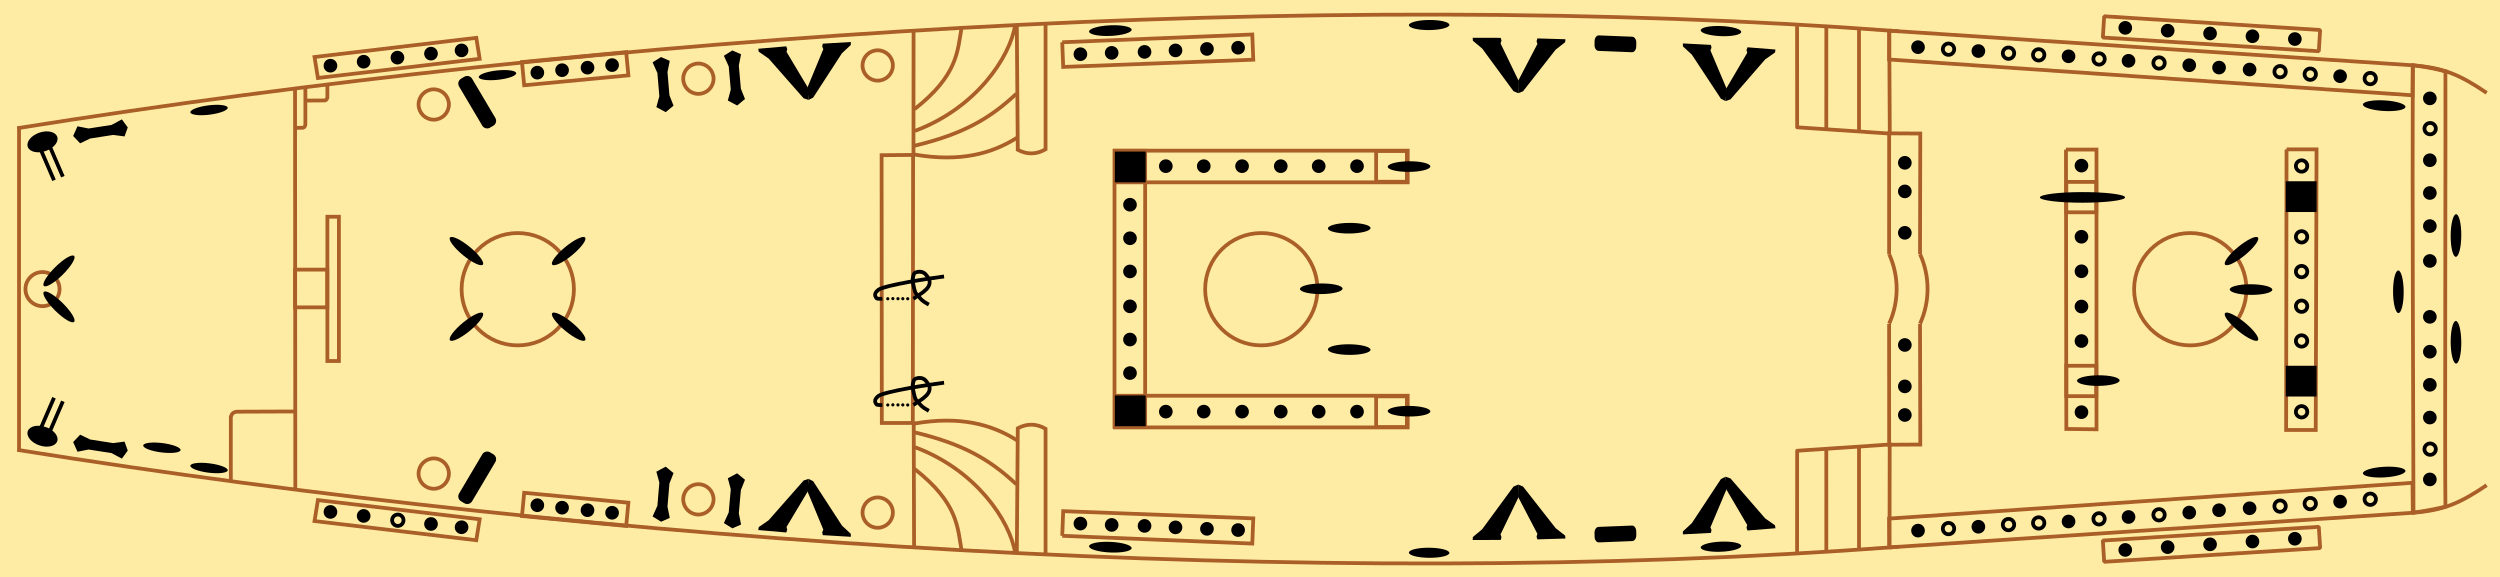
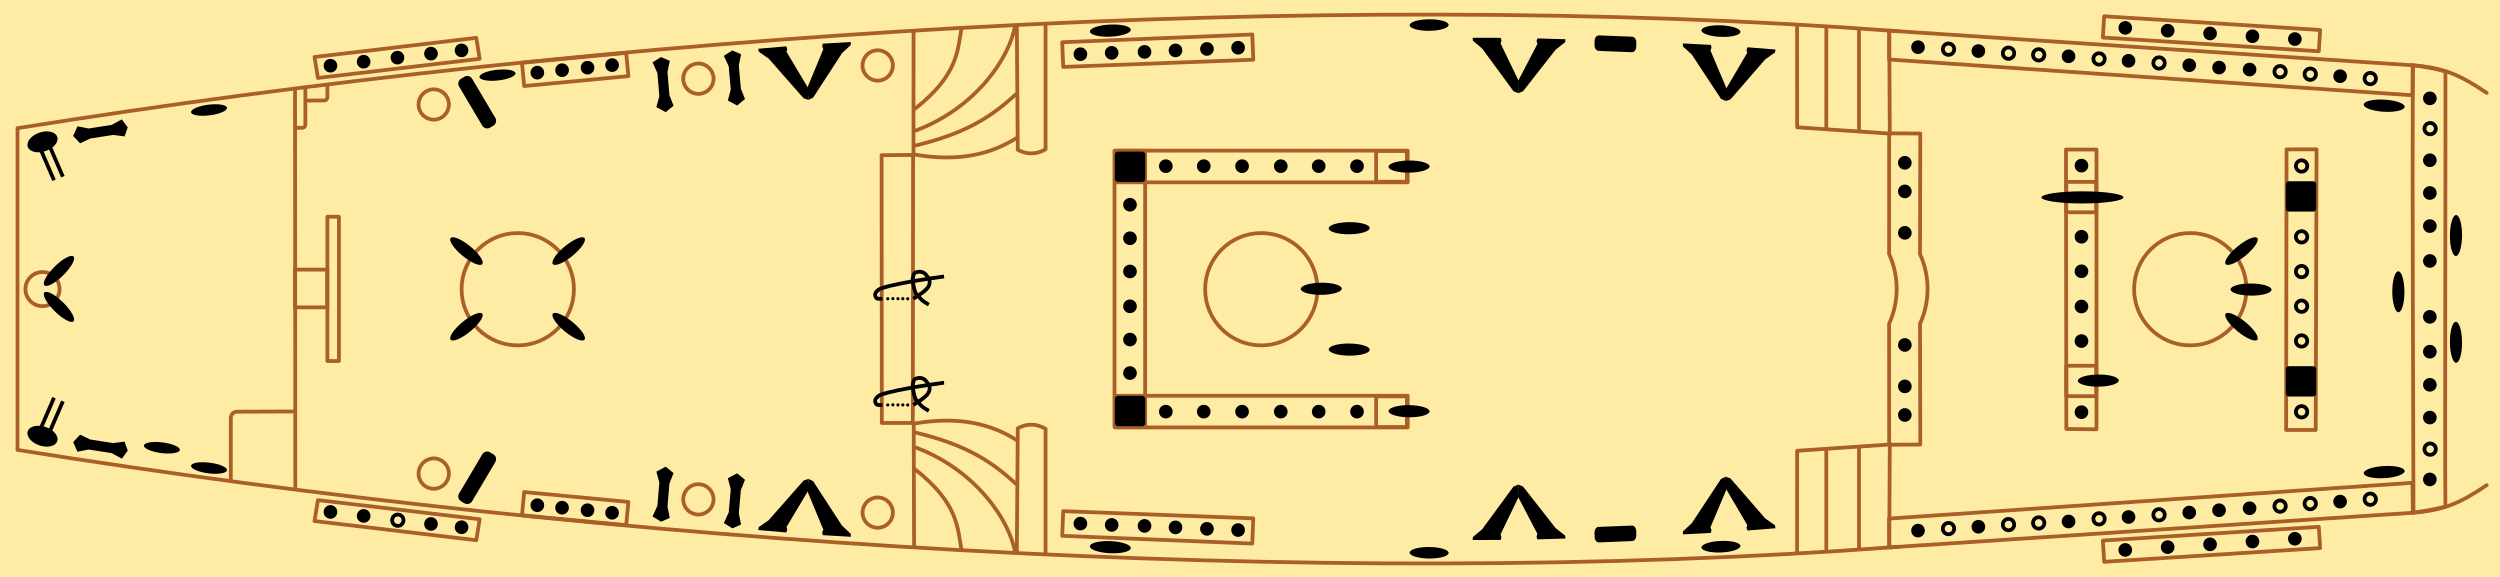
<svg xmlns="http://www.w3.org/2000/svg" xmlns:ns2="https://github.com/jolaf/rigging" xmlns:xlink="http://www.w3.org/1999/xlink" viewBox="1 -24 659 152" version="1.1" id="svg1" height="100%" width="100%">
  <style id="style1">
    /*  */
    #background {
      fill: #ffeca4;
    }
    #drawing {
      color: #aa5f28;
    }
    /*  */
  </style>
  <defs id="defs1">
    <rect y="-0.809" x="277.269" height="146.642" width="220.711" id="deckMask" style="fill:currentColor" />
    <g id="mastMask" style="stroke:currentColor">
      <path id="path89" d="m 425.113,59.525 c 26.5,26.5 26.5,26.5 26.5,26.5 z" />
      <path id="path91" d="m 451.613,59.525 c -26.5,26.5 -26.5,26.5 -26.5,26.5 z" />
    </g>
    <circle r="4" cy="398.091" cx="160.871" id="pipe" style="stroke:currentColor" />
    <circle id="pin" r="1.8" cy="28.152" cx="567.539" style="fill:currentColor" transform="rotate(-8.297298)" class="aura" />
    <circle style="fill:none;stroke:currentColor" transform="rotate(-8.297298)" id="pinhole" cx="607.213" cy="138.775" r="1.5" />
-     <ellipse transform="rotate(89.50973)" id="cleat" ry="5.615" rx="1.4" cy="-575.374" cx="3.721" style="fill:currentColor" class="aura" />
+     <ellipse transform="rotate(89.50973)" id="cleat" ry="5.4" rx="1.6" cy="-575.374" cx="3.721" style="fill:currentColor" class="aura" />
    <rect ry="1.5" y="72.319" x="396.501" height="15" width="4" id="lcleat" style="fill:currentColor" class="aura" />
    <path d="m 37.388,14.516 c 0,0 -0.847,-2.811 -0.847,-2.811 0,0 0,-6.13 0,-6.13 0,0 0.847,-2.906 0.847,-2.906 0,0 -2.205,-1.202 -2.205,-1.202 0,0 -2.34,1.202 -2.34,1.202 0,0 1.025,2.906 1.025,2.906 0,0 0,6.13 0,6.13 0,0 -1.025,2.811 -1.025,2.811 0,0 2.34,1.521 2.34,1.521 0,0 2.205,-1.521 2.205,-1.521" id="xcleat" style="fill:currentColor" class="aura" />
    <g id="halfKevel">
      <path style="fill-opacity:0" d="M 427.52,40.223 V 51.57 L 421.878,40.262 Z" id="path7268" />
      <path style="fill:currentColor" d="m 427.52,54.794 0.067,-3.253 -0.067,3.253 -1.261,-0.526 -8.424,-11.107 -2.479,-2.004 -0.067,-0.781 7.404,-0.102 0.204,0.747 -0.238,0.713 4.927,9.807" id="path7270" />
    </g>
    <g id="kevel" class="aura">
      <use id="use6821" xlink:href="#halfKevel" />
      <use id="use6823" transform="matrix(-1,0,0,1,855.0402,0)" xlink:href="#halfKevel" />
    </g>
-     <rect id="fist" width="8.109" height="8.109" x="287.157" y="40.706" style="fill:currentColor" class="aura" />
+     <rect id="fist" width="8" height="8" x="287.157" y="40.706" class="aura" style="fill:currentColor" rx="0.8" ry="0.8" />
    <g class="aura" id="tackle" transform="matrix(-1,0,0,1,657.0613,84.96837)" style="fill:currentColor">
      <path id="path10739" d="m 23.142,44.848 -0.918,0.396 3.977,9.219 0.918,-0.396 z" />
      <path id="path10496" d="m 25.478,43.901 -0.918,0.396 3.977,9.219 0.92,-0.396 z" />
      <ellipse transform="rotate(-18.74917,-1131.871,-71.94031)" ry="2.557" rx="4.104" cy="420.366" cx="-74.057" id="ellipse10498" />
    </g>
    <g class="aura" id="knot" transform="translate(380.0305,-105.3119)" style="fill:currentColor">
      <g style="fill-opacity:0" id="g48">
        <rect id="rect24283" width="11.369" height="3.748" x="282.176" y="457.797" />
        <rect id="rect24291" width="3.123" height="7.121" x="290.847" y="454.439" />
        <rect id="rect24295" width="1.811" height="6.996" x="293.158" y="455.189" />
      </g>
      <path id="path24033" d="m 298.66,454.676 c -2.013,0.246 -5.879,0.818 -9.482,1.479 -1.802,0.33 -3.537,0.682 -4.945,1.029 -1.408,0.347 -2.446,0.644 -3.053,1.043 l -0.018,0.012 -0.016,0.014 c -0.479,0.375 -0.88,0.793 -1.043,1.336 -0.163,0.543 0.01,1.177 0.482,1.674 l 0.031,0.033 0.035,0.025 c 0.22,0.163 0.398,0.178 0.588,0.205 0.19,0.027 0.386,0.035 0.57,0.037 0.368,0.005 0.691,-0.019 0.691,-0.019 l -0.076,-0.998 c 0,0 -0.288,0.022 -0.604,0.018 -0.158,-0.002 -0.32,-0.01 -0.441,-0.027 -0.081,-0.011 -0.077,-0.012 -0.09,-0.014 -0.241,-0.274 -0.291,-0.445 -0.23,-0.646 0.064,-0.214 0.307,-0.516 0.688,-0.818 0.306,-0.197 1.359,-0.564 2.725,-0.9 1.375,-0.339 3.095,-0.689 4.885,-1.018 3.58,-0.656 7.443,-1.228 9.424,-1.471 z" />
      <path id="path24035" d="m 292.389,453.41 c -0.465,-0.022 -0.923,0.066 -1.311,0.229 -0.408,0.171 -0.686,0.499 -0.809,0.811 -0.122,0.312 -0.151,0.585 -0.234,0.865 -0.144,0.483 -0.088,1.007 -0.01,1.543 0.078,0.536 0.2,1.065 0.285,1.428 0.17,0.724 0.285,1.148 0.66,1.758 0.024,0.038 0.07,0.067 0.096,0.105 -0.209,0.132 -0.688,0.469 -0.688,0.469 l 0.521,0.854 c 0,0 0.573,-0.406 0.85,-0.58 0.302,0.324 0.563,0.688 0.873,0.947 0.652,0.547 1.848,1.191 1.848,1.191 l 0.482,-0.877 c 0,0 -1.221,-0.689 -1.688,-1.08 -0.256,-0.214 -0.442,-0.485 -0.691,-0.746 0.434,-0.293 0.655,-0.394 0.979,-0.668 0.496,-0.421 1.126,-0.912 1.475,-1.568 0.289,-0.544 0.46,-1.089 0.369,-1.754 -0.061,-0.444 -0.291,-0.879 -0.586,-1.33 -0.295,-0.451 -0.648,-0.883 -1.068,-1.164 -0.415,-0.278 -0.888,-0.41 -1.354,-0.432 z m -0.924,1.15 c 0.448,-0.188 1.275,-0.186 1.721,0.111 0.218,0.146 0.544,0.506 0.789,0.881 0.245,0.374 0.415,0.798 0.432,0.918 0.063,0.463 -0.011,0.678 -0.262,1.15 -0.191,0.359 -0.738,0.847 -1.24,1.273 -0.288,0.245 -0.563,0.39 -1.016,0.693 -0.014,-0.022 -0.051,-0.047 -0.064,-0.068 -0.323,-0.525 -0.37,-0.744 -0.539,-1.463 -0.084,-0.359 -0.2,-0.864 -0.27,-1.344 -0.07,-0.48 -0.071,-0.953 -0.023,-1.113 0.108,-0.363 0.153,-0.643 0.209,-0.785 0.056,-0.142 0.06,-0.168 0.264,-0.254 z" />
      <g id="g765">
        <circle r="0.426" cy="461.044" cx="283.884" id="circle24037" />
        <circle id="circle24039" cx="285.226" cy="461.013" r="0.426" />
        <circle r="0.426" cy="461.028" cx="286.568" id="circle24041" />
        <circle id="circle24043" cx="287.846" cy="461.028" r="0.426" />
        <circle r="0.426" cy="461.044" cx="289.14" id="circle24045" />
      </g>
    </g>
  </defs>
  <g id="layer1">
    <g style="fill:#ffeca4" id="background">
      <rect id="rect6803" width="717.601" height="368.795" x="-20.988" y="-138.852" />
    </g>
  </g>
  <g id="layer2">
    <g id="drawing" style="color:#aa5f28;fill:none;stroke:currentColor">
      <g id="portDrawing">
-         <path d="m 5.599,9.788 c 154.591,-24.72 342.252,-37.19 495.89,-25.536 m 135.527,8.962 c 8.188,0.64 12.488,2.549 19.468,7.271" id="path4399" />
-         <path class="rail" id="rect4158" d="m 499.005,-15.916 c 0,0 138.012,9.13 138.012,9.13 0,0 -0.082,7.903 -0.082,7.903 0,0 -137.973,-9.434 -137.973,-9.434 0,0 0.044,-7.599 0.044,-7.599" />
-         <rect class="rail" style="fill-rule:evenodd;stroke-linecap:round;stroke-miterlimit:0" id="rect4272" width="57.042" height="5.615" x="614.658" y="330.176" transform="matrix(0.997985,0.063452,-0.063107,0.998007,-36.91926,-388.2302)" />
-         <rect class="solid" id="rect4212" width="7.895" height="8.012" x="545.681" y="23.952" />
-         <path class="rail" id="path4201" d="m 498.969,42.996 c 0,0 0.013,-31.846 0.013,-31.846 0,0 8.206,0.049 8.206,0.049 0,0 -0.072,31.797 -0.072,31.797" />
+         <path d="m 5.599,9.788 c 154.591,-24.72 342.252,-37.19 495.89,-25.536 m 135.527,8.962 c 8.188,0.64 12.488,2.549 19.468,7.271" id="path4399" style="stroke-linecap:round" />
+         <path class="rail" id="rect4158" d="m 499.005,-15.916 c 0,0 138.012,9.13 138.012,9.13 0,0 -0.082,7.903 -0.082,7.903 0,0 -137.973,-9.434 -137.973,-9.434 0,0 0.044,-7.599 0.044,-7.599" style="stroke-linejoin:round" />
+         <rect class="rail" style="fill-rule:evenodd;stroke-linecap:round;stroke-miterlimit:0;stroke-width:1.002;stroke-dasharray:none;stroke-linejoin:round" id="rect4272" width="57.042" height="5.615" x="614.658" y="330.176" transform="matrix(0.997985,0.063452,-0.063107,0.998007,-36.91926,-388.2302)" />
+         <rect class="solid" id="rect4212" width="7.895" height="8.012" x="545.681" y="23.952" style="stroke-linejoin:round" />
+         <path class="rail" id="path4201" d="m 498.969,42.996 c 0,0 0.013,-31.846 0.013,-31.846 0,0 8.206,0.049 8.206,0.049 0,0 -0.072,31.797 -0.072,31.797" style="stroke-linejoin:round" />
        <g class="solid" id="g4442">
-           <path style="fill-rule:evenodd;stroke-linejoin:round" d="m 474.71,-17.112 c 0,0 0.018,26.671 0.018,26.671 0,0 24.696,1.671 24.696,1.671" id="path4436" />
+           <path style="fill-rule:evenodd;stroke-linejoin:round;stroke-width:1.002;stroke-miterlimit:4;stroke-dasharray:none;stroke-linecap:round" d="m 474.71,-17.112 c 0,0 0.018,26.671 0.018,26.671 0,0 24.696,1.671 24.696,1.671" id="path4436" />
          <path d="m 491.034,11.003 c 0,0 0,-27.13 0,-27.13" id="path4438" />
          <path d="m 482.413,10.058 c 0,0 0.006,-26.716 0.006,-26.716" id="path4440" />
        </g>
-         <rect class="solid" y="15.795" x="363.751" height="8.109" width="8.109" id="rect4227" />
-         <rect class="rail" y="15.715" x="294.884" height="8.348" width="77.184" id="rect4231" />
-         <path class="rail" id="rect4238" d="m 281.003,-12.863 c 0,0 50.101,-2.045 50.101,-2.045 0,0 0.262,6.643 0.262,6.643 0,0 -50.107,1.907 -50.107,1.907 0,0 -0.256,-6.505 -0.256,-6.505" />
-         <g class="solid" id="g2411">
-           <path id="path4286" d="m 269.031,-17.595 c 0,0 0.253,33.082 0.253,33.082 2.441,1.306 4.882,1.261 7.324,-0.126 0,0 0,-33.335 0,-33.335" />
-           <path id="path4302" d="m 242.135,16.75 c 11.722,2.006 20.149,-0.133 26.895,-4.419" />
-           <path id="path4300" d="m 242.099,14.407 c 12.578,-3.001 19.725,-7.042 26.841,-13.718" />
-           <path id="path4298" d="m 242.135,10.516 c 16.006,-5.945 25.097,-19.221 26.517,-28.111" />
-           <path id="path4296" d="m 242.066,4.779 c 11.483,-8.995 11.331,-15.34 12.443,-21.742" />
+         <rect class="solid" y="15.795" x="363.751" height="8.109" width="8.109" id="rect4227" style="stroke-linejoin:round;stroke-linecap:butt" />
+         <rect class="rail" y="15.715" x="294.884" height="8.348" width="77.184" id="rect4231" style="stroke-linejoin:round" />
+         <path class="rail" id="rect4238" d="m 281.003,-12.863 c 0,0 50.101,-2.045 50.101,-2.045 0,0 0.262,6.643 0.262,6.643 0,0 -50.107,1.907 -50.107,1.907 0,0 -0.256,-6.505 -0.256,-6.505" style="stroke-linejoin:round;stroke-linecap:round" />
+         <g class="solid" id="g2411" style="stroke-linejoin:round;stroke-linecap:butt">
+           <path id="path4286" d="m 269.031,-17.595 c 0,0 0.253,33.082 0.253,33.082 2.441,1.306 4.882,1.261 7.324,-0.126 0,0 0,-33.335 0,-33.335" style="stroke-linejoin:round;stroke-linecap:butt" />
+           <path id="path4302" d="m 242.135,16.75 c 11.722,2.006 20.149,-0.133 26.895,-4.419" style="stroke-linejoin:round;stroke-linecap:butt" />
+           <path id="path4300" d="m 242.099,14.407 c 12.578,-3.001 19.725,-7.042 26.841,-13.718" style="stroke-linejoin:round;stroke-linecap:butt" />
+           <path id="path4298" d="m 242.135,10.516 c 16.006,-5.945 25.097,-19.221 26.517,-28.111" style="stroke-linejoin:round;stroke-linecap:butt" />
+           <path id="path4296" d="m 242.066,4.779 c 11.483,-8.995 11.331,-15.34 12.443,-21.742" style="stroke-linejoin:round;stroke-linecap:butt" />
        </g>
        <use height="100%" width="100%" id="use11168" xlink:href="#pipe" y="-404.834" x="71.491" />
        <use height="100%" width="100%" id="use11170" xlink:href="#pipe" y="-401.346" x="24.224" />
-         <rect transform="rotate(-5.435147,-4108.004,194.7773)" class="rail" id="rect4267" width="27.593" height="6.154" x="138.673" y="395.494" />
-         <rect class="rail" ry="0" y="391.192" x="58.768" height="5.599" width="42.94" id="rect4281" transform="matrix(0.993053,-0.117668,0.159682,0.987169,-36.91926,-388.2302)" />
+         <rect transform="rotate(-5.435147)" class="rail" id="rect4267" width="27.593" height="6.154" x="138.674" y="5.712" style="stroke-linejoin:round;stroke-width:1.002;stroke-miterlimit:4;stroke-dasharray:none" />
+         <rect class="rail" ry="0" y="391.192" x="58.768" height="5.599" width="42.94" id="rect4281" transform="matrix(0.993053,-0.117668,0.159682,0.987169,-36.91926,-388.2302)" style="stroke-linejoin:round" />
        <use height="100%" width="100%" id="use11166" xlink:href="#pipe" y="-394.546" x="-45.537" />
+         <path d="M 499.147,11.621 499.005,-15.916" id="path4434" style="color:#aa5f28;fill:none;stroke:currentColor;stroke-width:1.002;stroke-miterlimit:4;stroke-dasharray:none" />
      </g>
      <use xlink:href="#portDrawing" id="starboardDrawing" x="0" y="0" width="100%" height="100%" transform="matrix(1,0,0,-1,0,104.3797)" />
      <path class="rail" id="path4294" d="m 645.621,-5.151 c -3.876,-1.16 -8.605,-1.635 -8.605,-1.635 -0.16,38.87 0.115,82.335 0.176,117.905 0,0 3.887,-0.461 8.424,-1.564 -0.182,-8.555 0.077,-111.18 0.004,-114.706 0,0 -2.6e-4,0 -2.6e-4,0" />
-       <path class="rail" id="rect4333" d="m 603.734,15.378 c 0,0 7.908,0 7.908,0 0,0 -0.217,73.963 -0.217,73.963 0,0 -7.8,0 -7.8,0 0,0 0.108,-73.963 0.108,-73.963" />
+       <path class="rail" id="rect4333" d="m 603.734,15.378 c 0,0 7.908,0 7.908,0 0,0 -0.217,73.963 -0.217,73.963 0,0 -7.8,0 -7.8,0 0,0 0.108,-73.963 0.108,-73.963" style="stroke-linejoin:round;stroke-linecap:round" />
      <circle class="solid" r="14.805" cy="52.238" cx="578.359" id="path4330" />
-       <path class="rail" id="rect4326" d="m 545.591,15.428 c 0,0 8.047,0 8.047,0 0,0 0,73.736 0,73.736 0,0 -7.955,-0.091 -7.955,-0.091 0,0 -0.091,-73.645 -0.091,-73.645" />
-       <g class="solid" id="g4318">
-         <path d="m 507.125,42.996 c 1.304,2.875 1.979,5.997 1.979,9.164 0,3.167 -0.675,6.288 -1.979,9.164" id="path4211" />
-         <path d="m 498.978,42.996 c 1.304,2.875 1.979,5.997 1.979,9.164 0,3.167 -0.675,6.288 -1.979,9.164" id="path4312" />
-       </g>
-       <path d="m 499.075,119.978 c 0,0 0.05,-27.332 0.05,-27.332 m 0.022,-81.024 c 0,0 -0.143,-27.537 -0.143,-27.537" id="path4434" />
+       <path class="rail" id="rect4326" d="m 545.591,15.428 c 0,0 8.047,0 8.047,0 0,0 0,73.736 0,73.736 0,0 -7.955,-0.091 -7.955,-0.091 0,0 -0.091,-73.645 -0.091,-73.645" style="stroke-linejoin:round;stroke-linecap:round;stroke-width:1.002;stroke-miterlimit:4;stroke-dasharray:none" />
+       <g class="solid" id="g4318" style="fill:none;fill-opacity:1">
+         <path d="m 507.125,42.996 c 1.304,2.875 1.979,5.997 1.979,9.164 0,3.167 -0.675,6.288 -1.979,9.164" id="path4211" style="stroke-linecap:round;fill:none;fill-opacity:1" />
+         <path d="m 498.978,42.996 c 1.304,2.875 1.979,5.997 1.979,9.164 0,3.167 -0.675,6.288 -1.979,9.164" id="path4312" style="stroke-linecap:round;fill:none;fill-opacity:1" />
+       </g>
      <circle class="solid " id="circle327" cx="333.481" cy="52.238" r="14.805" />
-       <path class="rail" d="m 302.86,88.464 c 0,0 -8.075,0 -8.075,0 0,0 0,-72.72 0,-72.72 0,0 8.075,0 8.075,0 0,0 0,72.72 0,72.72" id="path4336" />
+       <path class="rail" d="m 302.86,88.464 c 0,0 -8.075,0 -8.075,0 0,0 0,-72.72 0,-72.72 0,0 8.075,0 8.075,0 0,0 0,72.72 0,72.72" id="path4336" style="stroke-width:1.002;stroke-miterlimit:4;stroke-dasharray:none;stroke-linejoin:round" />
      <path id="path4288" d="m 241.953,120.228 c 0,0 -0.103,-33.102 -0.103,-33.102 m -0.06,-69.962 c 0,0 0.024,-33.476 0.024,-33.476" />
-       <path class="solid" d="m 241.694,16.839 c 0,0 -8.306,0.069 -8.306,0.069 -0.004,16.806 0.062,53.776 0.058,70.582 0,0 8.168,0 8.168,0 0.004,-16.806 0.076,-53.845 0.08,-70.651 0,0 0,-5e-5 0,-5e-5" id="path4060" />
+       <path class="solid" d="m 241.694,16.839 c 0,0 -8.306,0.069 -8.306,0.069 -0.004,16.806 0.062,53.776 0.058,70.582 0,0 8.168,0 8.168,0 0.004,-16.806 0.076,-53.845 0.08,-70.651 0,0 0,-5e-5 0,-5e-5" id="path4060" style="stroke-linejoin:round" />
      <circle class="solid" r="14.805" cy="52.238" cx="137.481" id="circle329" />
-       <rect class="solid" y="33.13" x="87.298" height="38.031" width="3.041" id="rect4322" />
+       <rect class="solid" y="33.13" x="87.298" height="38.031" width="3.041" id="rect4322" style="stroke-linejoin:round" />
      <rect class="solid" y="47.072" x="78.789" height="9.949" width="8.482" id="rect4317" />
-       <path class="solid" d="m 87.296,-1.569 c 0,0 0,3.28 0,3.28 -0.175,0.713 -0.438,0.672 -0.685,0.766 0,0 -5.025,0.035 -5.025,0.035" id="path4887" />
-       <path class="solid" id="path4306" d="m 81.496,-1.269 c 0,0 0,10.18 0,10.18 -0.175,0.713 -0.438,0.672 -0.685,0.766 0,0 -2.226,0.035 -2.226,0.035" />
+       <path class="solid" d="m 87.296,-1.569 c 0,0 0,3.28 0,3.28 -0.175,0.713 -0.438,0.672 -0.685,0.766 0,0 -5.025,0.035 -5.025,0.035" id="path4887" style="stroke-linejoin:round;stroke-linecap:round" />
+       <path class="solid" id="path4306" d="m 81.496,-1.269 c 0,0 0,10.18 0,10.18 -0.175,0.713 -0.438,0.672 -0.685,0.766 0,0 -2.226,0.035 -2.226,0.035" style="stroke-linejoin:round" />
      <path d="m 78.845,105.246 c 0,0 -0.072,-106.204 -0.072,-106.204" id="path4304" />
-       <path class="solid" d="m 61.845,102.711 c 0,0 0,-16.814 0,-16.814 0.389,-1.278 0.973,-1.205 1.523,-1.374 0,0 15.251,-0.062 15.251,-0.062" id="path4412" />
+       <path class="solid" d="m 61.845,102.711 c 0,0 0,-16.814 0,-16.814 0.389,-1.278 0.973,-1.205 1.523,-1.374 0,0 15.251,-0.062 15.251,-0.062" id="path4412" style="stroke-linejoin:round;stroke-linecap:round" />
      <circle class="solid" r="4.495" cy="52.207" cx="12.204" id="circle4314" />
-       <path id="path4069" d="m 6.016,95.079 c 0,0 0,-85.785 0,-85.785" />
+       <path id="path4069" d="m 5.616,94.339 c 0,0 0,-84.33 0,-84.33" style="stroke-width:0.991;stroke-linecap:round" />
    </g>
  </g>
  <g id="layer3" style="display:none">
    <g id="deckMasks">
      <use transform="matrix(0.71785,0,0,1,299.4258,-20.6)" style="color:#ffffff" height="100%" width="100%" y="0" x="0" ns2:deck="fore" class="deckMask" xlink:href="#deckMask" id="use758" />
      <use transform="matrix(1.0033,0,0,1,-1.1,-20.6)" style="color:#ffffff" height="100%" width="100%" y="0" x="0" ns2:deck="main" class="deckMask" xlink:href="#deckMask" id="use760" />
      <use transform="matrix(1.23109,0,0,1,-335.8762,-20.6)" style="color:#ffffff" height="100%" width="100%" y="0" x="0" ns2:deck="stern" class="deckMask" xlink:href="#deckMask" id="use668" />
    </g>
  </g>
  <g id="layer4" style="display:none">
    <g id="mastMasks" style="color:#ff0000">
      <use y="-20.6" x="140" ns2:mast="fore" class="mastMask" xlink:href="#mastMask" id="use89" width="100%" height="100%" />
      <use height="100%" width="100%" y="-20.6" x="-104.89" ns2:mast="main" class="mastMask" xlink:href="#mastMask" id="use336" />
      <use height="100%" width="100%" y="-20.6" x="-300.966" ns2:mast="mizzen" class="mastMask" xlink:href="#mastMask" id="use338" />
    </g>
  </g>
  <g id="layer5">
    <g id="points">
      <g ns2:side="port" id="g1143" ns2:rail="behindFront" ns2:deck="fore">
        <use height="100%" width="100%" id="use4877" xlink:href="#cleat" y="0" x="0" transform="rotate(-89.09962,631.8431,-18.64428)" />
      </g>
      <g ns2:side="starboard" ns2:deck="fore" ns2:rail="behindFront" id="g347">
        <use x="0" y="0" xlink:href="#cleat" id="use345" width="100%" height="100%" transform="matrix(0.015714,0.999877,0.999877,-0.015714,640.5563,-509.1088)" />
      </g>
      <g ns2:side="port" ns2:isAcross="true" id="g4296" ns2:rail="frontRail" ns2:deck="fore">
        <use height="100%" width="100%" id="use4878" xlink:href="#pin" y="0" x="0" transform="translate(75.84866,98.83295)" />
        <use height="100%" width="100%" id="use4880" xlink:href="#pin" y="0" x="0" transform="translate(75.84866,89.63983)" />
        <use height="100%" width="100%" id="use4882" xlink:href="#pin" y="0" x="0" transform="translate(75.84866,80.91451)" />
        <use height="100%" width="100%" id="use4886" xlink:href="#pin" y="0" x="0" transform="translate(75.84862,72.28295)" />
        <use height="100%" width="100%" id="use4884" xlink:href="#pinhole" y="0" x="0" transform="translate(20.70035,-39.78692)" />
        <use height="100%" width="100%" id="use4888" xlink:href="#pin" y="0" x="0" transform="translate(75.84862,55.97045)" />
      </g>
      <g ns2:side="starboard" ns2:deck="fore" ns2:rail="frontRail" id="g361" ns2:isAcross="true">
        <use x="0" y="0" xlink:href="#pin" id="use349" width="100%" height="100%" transform="matrix(1,0,0,-1,75.84866,5.47289)" />
        <use x="0" y="0" xlink:href="#pin" id="use351" width="100%" height="100%" transform="matrix(1,0,0,-1,75.84866,14.66601)" />
        <use x="0" y="0" xlink:href="#pin" id="use353" width="100%" height="100%" transform="matrix(1,0,0,-1,75.84866,23.39133)" />
        <use x="0" y="0" xlink:href="#pin" id="use355" width="100%" height="100%" transform="matrix(1,0,0,-1,75.84862,32.02289)" />
        <use x="0" y="0" xlink:href="#pinhole" id="use357" width="100%" height="100%" transform="matrix(1,0,0,-1,20.70035,144.0928)" />
        <use x="0" y="0" xlink:href="#pin" id="use359" width="100%" height="100%" transform="matrix(1,0,0,-1,75.84862,48.33539)" />
      </g>
      <g ns2:side="port" ns2:deck="fore" ns2:rail="onDeckFront" id="g826">
        <use height="100%" width="100%" id="use4869" xlink:href="#cleat" y="0" x="0" transform="rotate(3.785765,525.8314,819.6382)" />
      </g>
      <g ns2:deck="fore" ns2:side="center" ns2:rail="onDeckFront" id="g4125">
        <use x="0" y="0" xlink:href="#cleat" id="use4123" width="100%" height="100%" transform="rotate(90.24104,577.353,54.64535)" />
      </g>
      <g ns2:side="starboard" id="g365" ns2:rail="onDeckFront" ns2:deck="fore">
        <use x="0" y="0" xlink:href="#cleat" id="use363" width="100%" height="100%" transform="matrix(0.997818,-0.066026,-0.066026,-0.997818,55.26471,137.2361)" />
      </g>
      <g ns2:side="port" id="g4304" ns2:rail="sideRail" ns2:deck="fore">
        <use height="100%" width="100%" id="use4842" xlink:href="#pin" y="0" x="0" transform="rotate(3.868454,-92.7702,-907.3731)" />
        <use height="100%" width="100%" id="use4838" xlink:href="#pinhole" y="0" x="0" transform="rotate(3.868454,1466.888,-1553.783)" />
        <use height="100%" width="100%" id="use4840" xlink:href="#pin" y="0" x="0" transform="rotate(3.868454,-99.96312,-671.3174)" />
        <use height="100%" width="100%" id="use4836" xlink:href="#pinhole" y="0" x="0" transform="rotate(3.868454,1459.176,-1319.113)" />
        <use height="100%" width="100%" id="use4834" xlink:href="#pinhole" y="0" x="0" transform="rotate(3.868454,1456.696,-1201.136)" />
        <use height="100%" width="100%" id="use4832" xlink:href="#pin" y="0" x="0" transform="rotate(3.868454,-108.5725,-318.7246)" />
        <use height="100%" width="100%" id="use4830" xlink:href="#pinhole" y="0" x="0" transform="rotate(3.868454,1448.685,-965.0252)" />
        <use height="100%" width="100%" id="use4828" xlink:href="#pin" y="0" x="0" transform="rotate(3.868454,-118.2131,-83.96187)" />
        <use height="100%" width="100%" id="use4826" xlink:href="#pinhole" y="0" x="0" transform="rotate(3.868454,1440.792,-730.3631)" />
        <use height="100%" width="100%" id="use4824" xlink:href="#pin" y="0" x="0" transform="rotate(3.868454,-127.5393,153.5277)" />
        <use height="100%" width="100%" id="use4822" xlink:href="#pin" y="0" x="0" transform="rotate(3.868454,-132.7446,270.2065)" />
        <use height="100%" width="100%" id="use4820" xlink:href="#pin" y="0" x="0" transform="rotate(3.868454,-136.3844,389.6254)" />
        <use height="100%" width="100%" id="use4816" xlink:href="#pinhole" y="0" x="0" transform="rotate(3.868454,1422.843,-256.7695)" />
        <use height="100%" width="100%" id="use4818" xlink:href="#pinhole" y="0" x="0" transform="rotate(3.868454,1417.016,-138.7774)" />
        <use height="100%" width="100%" id="use4814" xlink:href="#pin" y="0" x="0" transform="rotate(3.868454,-150.431,743.7496)" />
        <use height="100%" width="100%" id="use4812" xlink:href="#pinhole" y="0" x="0" transform="rotate(3.868454,1407.834,96.0115)" />
      </g>
      <g ns2:side="starboard" ns2:deck="fore" ns2:rail="sideRail" id="g399">
        <use x="0" y="0" xlink:href="#pin" id="use367" width="100%" height="100%" transform="matrix(0.997722,-0.067466,-0.067466,-0.997722,-61.42814,100.1132)" />
        <use x="0" y="0" xlink:href="#pinhole" id="use369" width="100%" height="100%" transform="matrix(0.997722,-0.067466,-0.067466,-0.997722,-101.4873,206.8092)" />
        <use x="0" y="0" xlink:href="#pin" id="use371" width="100%" height="100%" transform="matrix(0.997722,-0.067466,-0.067466,-0.997722,-45.51876,99.09042)" />
        <use x="0" y="0" xlink:href="#pinhole" id="use373" width="100%" height="100%" transform="matrix(0.997722,-0.067466,-0.067466,-0.997722,-85.67257,205.7545)" />
        <use x="0" y="0" xlink:href="#pinhole" id="use375" width="100%" height="100%" transform="matrix(0.997722,-0.067466,-0.067466,-0.997722,-77.71882,205.3186)" />
        <use x="0" y="0" xlink:href="#pin" id="use377" width="100%" height="100%" transform="matrix(0.997722,-0.067466,-0.067466,-0.997722,-21.75033,97.70667)" />
        <use x="0" y="0" xlink:href="#pinhole" id="use379" width="100%" height="100%" transform="matrix(0.997722,-0.067466,-0.067466,-0.997722,-61.80757,204.2404)" />
        <use x="0" y="0" xlink:href="#pin" id="use381" width="100%" height="100%" transform="matrix(0.997722,-0.067466,-0.067466,-0.997722,-5.933765,96.52167)" />
        <use x="0" y="0" xlink:href="#pinhole" id="use383" width="100%" height="100%" transform="matrix(0.997722,-0.067466,-0.067466,-0.997722,-45.99382,203.1736)" />
        <use x="0" y="0" xlink:href="#pin" id="use385" width="100%" height="100%" transform="matrix(0.997722,-0.067466,-0.067466,-0.997722,10.06748,95.35167)" />
        <use x="0" y="0" xlink:href="#pin" id="use387" width="100%" height="100%" transform="matrix(0.997722,-0.067466,-0.067466,-0.997722,17.92749,94.73479)" />
        <use x="0" y="0" xlink:href="#pin" id="use389" width="100%" height="100%" transform="matrix(0.997722,-0.067466,-0.067466,-0.997722,25.97592,94.21729)" />
        <use x="0" y="0" xlink:href="#pinhole" id="use391" width="100%" height="100%" transform="matrix(0.997722,-0.067466,-0.067466,-0.997722,-14.08319,200.8842)" />
        <use x="0" y="0" xlink:href="#pinhole" id="use393" width="100%" height="100%" transform="matrix(0.997722,-0.067466,-0.067466,-0.997722,-6.136005,200.2223)" />
        <use x="0" y="0" xlink:href="#pin" id="use395" width="100%" height="100%" transform="matrix(0.997722,-0.067466,-0.067466,-0.997722,49.8353,92.46323)" />
        <use x="0" y="0" xlink:href="#pinhole" id="use397" width="100%" height="100%" transform="matrix(0.997722,-0.067466,-0.067466,-0.997722,9.683369,199.0683)" />
      </g>
      <g ns2:side="port" ns2:rail="shroudsRail" ns2:deck="fore" id="g5102">
        <use height="100%" width="100%" id="use4845" xlink:href="#pin" y="0" x="0" transform="rotate(3.769456,-4.664136,-102.7973)" />
        <use height="100%" width="100%" id="use4847" xlink:href="#pin" y="0" x="0" transform="rotate(3.769456,-10.26693,67.38591)" />
        <use height="100%" width="100%" id="use4849" xlink:href="#pin" y="0" x="0" transform="rotate(3.769456,-15.86972,237.569)" />
        <use height="100%" width="100%" id="use4851" xlink:href="#pin" y="0" x="0" transform="rotate(3.769456,-21.47206,407.7377)" />
        <use height="100%" width="100%" id="use4853" xlink:href="#pin" y="0" x="0" transform="rotate(3.769456,-27.07484,577.9207)" />
      </g>
      <g ns2:side="starboard" id="g412" ns2:deck="fore" ns2:rail="shroudsRail">
        <use x="0" y="0" xlink:href="#pin" id="use401" width="100%" height="100%" transform="matrix(0.997837,-0.065742,-0.065742,-0.997837,-6.768192,104.2215)" />
        <use x="0" y="0" xlink:href="#pin" id="use403" width="100%" height="100%" transform="matrix(0.997837,-0.065742,-0.065742,-0.997837,4.407888,103.4852)" />
        <use x="0" y="0" xlink:href="#pin" id="use406" width="100%" height="100%" transform="matrix(0.997837,-0.065742,-0.065742,-0.997837,15.58396,102.7488)" />
        <use x="0" y="0" xlink:href="#pin" id="use408" width="100%" height="100%" transform="matrix(0.997837,-0.065742,-0.065742,-0.997837,26.75908,102.0126)" />
        <use x="0" y="0" xlink:href="#pin" id="use410" width="100%" height="100%" transform="matrix(0.997837,-0.065742,-0.065742,-0.997837,37.93515,101.2762)" />
      </g>
      <g ns2:side="port" id="g5002">
        <use x="0" y="0" xlink:href="#pinhole" id="use4991" width="100%" height="100%" transform="translate(-13.1858,-2.106348)" />
        <use x="0" y="0" xlink:href="#pinhole" id="use4989" width="100%" height="100%" transform="translate(-13.1858,-11.2663)" />
        <use x="0" y="0" xlink:href="#pinhole" id="use4987" width="100%" height="100%" transform="translate(-13.1858,-29.93838)" />
      </g>
      <g ns2:side="starboard" id="g424">
        <use height="100%" width="100%" id="use418" xlink:href="#pinhole" y="0" x="0" transform="matrix(1,0,0,-1,-13.1858,106.4122)" />
        <use height="100%" width="100%" id="use420" xlink:href="#pinhole" y="0" x="0" transform="matrix(1,0,0,-1,-13.1858,115.5721)" />
        <use height="100%" width="100%" id="use422" xlink:href="#pinhole" y="0" x="0" transform="matrix(1,0,0,-1,-13.1858,134.2442)" />
      </g>
      <g ns2:side="port" id="g1149" ns2:rail="frontFists" ns2:deck="fore">
        <use x="0" y="0" xlink:href="#fist" id="use10664" width="100%" height="100%" transform="translate(316.3839,-16.92513)" />
      </g>
      <g ns2:side="starboard" ns2:deck="fore" ns2:rail="frontFists" id="g416">
        <use height="100%" width="100%" id="use414" xlink:href="#fist" y="0" x="0" transform="matrix(1,0,0,-1,316.3839,121.231)" />
      </g>
      <g ns2:side="port" ns2:deck="fore" ns2:rail="atMastFront" id="g1383">
        <use height="100%" width="100%" id="use1381" xlink:href="#cleat" y="0" x="0" transform="matrix(0.766927,-0.641734,-0.641734,-0.766927,149.8073,410.5093)" />
      </g>
      <g id="g1173" ns2:side="center" ns2:rail="atMastFront" ns2:deck="fore">
        <use height="100%" width="100%" id="use4860" xlink:href="#cleat" y="0" x="0" transform="rotate(0.8713881,-2934.841,1273.955)" />
      </g>
      <g ns2:side="starboard" id="g428" ns2:rail="atMastFront" ns2:deck="fore">
        <use x="0" y="0" xlink:href="#cleat" id="use426" width="100%" height="100%" transform="rotate(39.92125,496.4486,53.13481)" />
      </g>
      <g ns2:side="port" ns2:isAcross="true" id="g4334" ns2:rail="behindMastRail" ns2:deck="fore">
        <use height="100%" width="100%" id="use4920" xlink:href="#pin" y="0" x="0" transform="translate(-15.98494,101.5517)" />
        <use height="100%" width="100%" id="use4922" xlink:href="#pin" y="0" x="0" transform="translate(-15.98494,92.45232)" />
        <use height="100%" width="100%" id="use4924" xlink:href="#pin" y="0" x="0" transform="translate(-15.98494,73.70326)" />
      </g>
      <g ns2:side="starboard" ns2:deck="fore" ns2:rail="behindMastRail" id="g436" ns2:isAcross="true">
        <use x="0" y="0" xlink:href="#pin" id="use430" width="100%" height="100%" transform="matrix(1,0,0,-1,-15.98494,2.75414)" />
        <use x="0" y="0" xlink:href="#pin" id="use432" width="100%" height="100%" transform="matrix(1,0,0,-1,-15.98494,11.85352)" />
        <use x="0" y="0" xlink:href="#pin" id="use434" width="100%" height="100%" transform="matrix(1,0,0,-1,-15.98494,30.60258)" />
      </g>
      <g ns2:side="port" ns2:deck="fore" ns2:rail="backPillars" id="g4131">
        <use x="0" y="0" xlink:href="#cleat" id="use4129" width="100%" height="100%" transform="matrix(-1.999944,-0.007457,0.014915,-0.999972,1700.694,31.12345)" />
      </g>
      <g id="g1179" ns2:rail="backPillars" ns2:side="starboard" ns2:deck="fore">
        <use transform="rotate(0.03827358,-115491.83,-31800.115)" height="100%" width="100%" id="use4857" xlink:href="#cleat" y="0" x="0" />
      </g>
      <g ns2:side="port" ns2:isAcross="true" id="g4384" ns2:rail="backRail" ns2:deck="fore">
        <use height="100%" width="100%" id="use4905" xlink:href="#pin" y="0" x="0" transform="translate(-62.54551,91.41639)" />
        <use height="100%" width="100%" id="use4907" xlink:href="#pin" y="0" x="0" transform="translate(-62.54551,80.49827)" />
        <use height="100%" width="100%" id="use4909" xlink:href="#pin" y="0" x="0" transform="translate(-62.54551,72.95795)" />
      </g>
      <g ns2:side="starboard" ns2:deck="fore" ns2:rail="backRail" id="g444" ns2:isAcross="true">
        <use x="0" y="0" xlink:href="#pin" id="use438" width="100%" height="100%" transform="matrix(1,0,0,-1,-62.54551,12.88945)" />
        <use x="0" y="0" xlink:href="#pin" id="use440" width="100%" height="100%" transform="matrix(1,0,0,-1,-62.54551,23.80757)" />
        <use x="0" y="0" xlink:href="#pin" id="use442" width="100%" height="100%" transform="matrix(1,0,0,-1,-62.54551,31.34789)" />
      </g>
      <g ns2:side="port" id="g4357" ns2:rail="bulwark" ns2:deck="main">
        <use height="100%" width="100%" id="use4933" xlink:href="#cleat" y="0" x="0" transform="matrix(0.950737,0,0,0.950737,-169.3192,-16.25863)" />
        <use height="100%" width="100%" id="use4825" xlink:href="#kevel" y="0" x="0" transform="rotate(0.8999815,3866.43,-1648.031)" />
        <use height="100%" width="100%" id="use4944" xlink:href="#lcleat" y="0" x="0" transform="matrix(-0.01972,1.022046,-0.732813,-0.029126,493.1735,-417.4143)" />
        <use height="100%" width="100%" id="use4918" xlink:href="#cleat" y="0" x="0" transform="matrix(0.950387,0.048001,-0.048001,0.950387,-92.25053,-42.27918)" />
        <use height="100%" width="100%" id="use4823" xlink:href="#kevel" y="0" x="0" transform="rotate(3.768481,1234.385,459.459)" />
      </g>
      <g ns2:side="starboard" ns2:deck="main" ns2:rail="bulwark" id="g456">
        <use x="0" y="0" xlink:href="#cleat" id="use446" width="100%" height="100%" transform="matrix(0.950737,0,0,-0.950737,-169.3192,120.5645)" />
        <use x="0" y="0" xlink:href="#kevel" id="use448" width="100%" height="100%" transform="matrix(0.999877,-0.015707,-0.015707,-0.999877,-25.41287,165.2374)" />
        <use x="0" y="0" xlink:href="#lcleat" id="use450" width="100%" height="100%" transform="matrix(-0.01972,-1.022046,-0.732813,0.029126,493.1735,521.7201)" />
        <use x="0" y="0" xlink:href="#cleat" id="use452" width="100%" height="100%" transform="matrix(0.950387,-0.048001,-0.048001,-0.950387,-92.25053,146.585)" />
        <use x="0" y="0" xlink:href="#kevel" id="use454" width="100%" height="100%" transform="matrix(0.997838,-0.065725,-0.065725,-0.997838,32.86614,184.4427)" />
      </g>
      <g ns2:side="port" id="g1161" ns2:rail="frontPillars" ns2:deck="main">
        <use height="100%" width="100%" id="use4893" xlink:href="#cleat" y="0" x="0" transform="translate(-202.962,21.1146)" />
      </g>
      <g ns2:side="starboard" ns2:deck="main" ns2:rail="frontPillars" id="g460">
        <use x="0" y="0" xlink:href="#cleat" id="use458" width="100%" height="100%" transform="matrix(1,0,0,-1,-202.962,83.19124)" />
      </g>
      <g ns2:side="port" id="g1164" ns2:rail="onDeckFront" ns2:deck="main">
        <use height="100%" width="100%" id="use4897" xlink:href="#cleat" y="0" x="0" transform="translate(-218.7304,37.3576)" />
      </g>
      <g ns2:side="starboard" ns2:deck="main" ns2:rail="onDeckFront" id="g464">
        <use x="0" y="0" xlink:href="#cleat" id="use462" width="100%" height="100%" transform="matrix(1,0,0,-1,-218.7304,66.94823)" />
      </g>
      <g id="g1194" ns2:side="center" ns2:rail="atMastFront" ns2:deck="main">
        <use height="100%" width="100%" id="use4911" xlink:href="#cleat" y="0" x="0" transform="rotate(180,462.3346,25.45869)" />
      </g>
      <g ns2:side="port" id="g4366" ns2:rail="sideMastRail" ns2:deck="main">
        <use height="100%" width="100%" id="use4789" xlink:href="#pin" y="0" x="0" transform="translate(-257.3499,73.84574)" />
        <use height="100%" width="100%" id="use4791" xlink:href="#pin" y="0" x="0" transform="translate(-247.3499,73.84574)" />
        <use height="100%" width="100%" id="use4793" xlink:href="#pin" y="0" x="0" transform="translate(-237.2509,73.84574)" />
        <use height="100%" width="100%" id="use4795" xlink:href="#pin" y="0" x="0" transform="translate(-227.0499,73.84574)" />
        <use height="100%" width="100%" id="use4799" xlink:href="#pin" y="0" x="0" transform="translate(-217.0499,73.84574)" />
        <use height="100%" width="100%" id="use4801" xlink:href="#pin" y="0" x="0" transform="translate(-206.9509,73.84574)" />
      </g>
      <g ns2:side="starboard" ns2:deck="main" ns2:rail="sideMastRail" id="g478">
        <use x="0" y="0" xlink:href="#pin" id="use466" width="100%" height="100%" transform="matrix(1,0,0,-1,-257.3499,30.4601)" />
        <use x="0" y="0" xlink:href="#pin" id="use468" width="100%" height="100%" transform="matrix(1,0,0,-1,-247.3499,30.4601)" />
        <use x="0" y="0" xlink:href="#pin" id="use470" width="100%" height="100%" transform="matrix(1,0,0,-1,-237.2509,30.4601)" />
        <use x="0" y="0" xlink:href="#pin" id="use472" width="100%" height="100%" transform="matrix(1,0,0,-1,-227.0499,30.4601)" />
        <use x="0" y="0" xlink:href="#pin" id="use474" width="100%" height="100%" transform="matrix(1,0,0,-1,-217.0499,30.4601)" />
        <use x="0" y="0" xlink:href="#pin" id="use476" width="100%" height="100%" transform="matrix(1,0,0,-1,-206.9509,30.4601)" />
      </g>
      <g ns2:side="port" id="g1158" ns2:rail="backFists" ns2:deck="main">
        <use height="100%" width="100%" id="use9904" xlink:href="#fist" y="0" x="0" transform="translate(7.726347,-24.75157)" />
      </g>
      <g ns2:side="starboard" ns2:deck="main" ns2:rail="backFists" id="g482">
        <use x="0" y="0" xlink:href="#fist" id="use480" width="100%" height="100%" transform="matrix(1,0,0,-1,7.726347,129.0574)" />
      </g>
      <g ns2:side="port" ns2:isAcross="true" id="g4374" ns2:rail="behindMastRail" ns2:deck="main">
        <use id="use11352" height="100%" width="100%" xlink:href="#pin" y="0" x="0" transform="translate(-266.796,101.5978)" />
        <use x="0" y="0" xlink:href="#pin" width="100%" height="100%" id="use11350" transform="translate(-266.796,92.84688)" />
        <use id="use11281" height="100%" width="100%" xlink:href="#pin" y="0" x="0" transform="translate(-266.796,84.00765)" />
      </g>
      <g ns2:side="starboard" ns2:deck="main" ns2:rail="behindMastRail" id="g490" ns2:isAcross="true">
        <use x="0" y="0" xlink:href="#pin" width="100%" height="100%" id="use484" transform="matrix(1,0,0,-1,-266.796,2.70807)" />
        <use id="use486" height="100%" width="100%" xlink:href="#pin" y="0" x="0" transform="matrix(1,0,0,-1,-266.796,11.45896)" />
        <use x="0" y="0" xlink:href="#pin" width="100%" height="100%" id="use488" transform="matrix(1,0,0,-1,-266.796,20.29819)" />
      </g>
      <g ns2:side="port" id="g4358" ns2:rail="sideRail" ns2:deck="main">
        <use height="100%" width="100%" id="use1167" xlink:href="#pin" y="0" x="0" transform="rotate(-2.27742,1540.865,7008.099)" />
        <use height="100%" width="100%" id="use1169" xlink:href="#pin" y="0" x="0" transform="rotate(-2.27742,1536.087,6800.553)" />
        <use height="100%" width="100%" id="use1173" xlink:href="#pin" y="0" x="0" transform="rotate(-2.27742,1533.94,6582.564)" />
        <use height="100%" width="100%" id="use1171" xlink:href="#pin" y="0" x="0" transform="rotate(-2.27742,1528.249,6377.037)" />
        <use height="100%" width="100%" id="use1175" xlink:href="#pin" y="0" x="0" transform="rotate(-2.27742,1522.712,6168.309)" />
        <use height="100%" width="100%" id="use1177" xlink:href="#pin" y="0" x="0" transform="rotate(-2.27742,1518.726,5961.667)" />
      </g>
      <g ns2:side="starboard" ns2:deck="main" ns2:rail="sideRail" id="g504">
        <use x="0" y="0" xlink:href="#pin" id="use492" width="100%" height="100%" transform="matrix(0.99921,0.039738,0.039738,-0.99921,-277.2701,37.5367)" />
        <use x="0" y="0" xlink:href="#pin" id="use494" width="100%" height="100%" transform="matrix(0.99921,0.039738,0.039738,-0.99921,-269.0264,37.89059)" />
        <use x="0" y="0" xlink:href="#pin" id="use496" width="100%" height="100%" transform="matrix(0.99921,0.039738,0.039738,-0.99921,-260.3656,38.14817)" />
        <use x="0" y="0" xlink:href="#pin" id="use498" width="100%" height="100%" transform="matrix(0.99921,0.039738,0.039738,-0.99921,-252.2029,38.53671)" />
        <use x="0" y="0" xlink:href="#pin" id="use500" width="100%" height="100%" transform="matrix(0.99921,0.039738,0.039738,-0.99921,-243.9128,38.92169)" />
        <use x="0" y="0" xlink:href="#pin" id="use502" width="100%" height="100%" transform="matrix(0.99921,0.039738,0.039738,-0.99921,-235.7045,39.24342)" />
      </g>
      <g ns2:side="port" id="g1155" ns2:rail="aboveRail" ns2:deck="main">
        <use height="100%" width="100%" id="use4885" xlink:href="#cleat" y="0" x="0" transform="rotate(-2.086543,30.15462,7725.866)" />
      </g>
      <g ns2:side="starboard" ns2:deck="main" ns2:rail="aboveRail" id="g508">
        <use x="0" y="0" xlink:href="#cleat" id="use506" width="100%" height="100%" transform="matrix(0.999337,0.036409,0.036409,-0.999337,-281.2711,98.08612)" />
      </g>
      <g ns2:side="port" id="g4431" ns2:rail="bulwark" ns2:deck="stern">
        <use height="100%" width="100%" id="use4925" xlink:href="#lcleat" y="0" x="0" transform="rotate(-30.63951,122.3267,537.3113)" />
        <use x="0" y="0" xlink:href="#cleat" id="use4079" width="100%" height="100%" transform="matrix(0.879801,-0.086775,0.086775,0.879801,-373.9829,46.79124)" />
        <use height="100%" width="100%" id="use4873" xlink:href="#xcleat" y="0" x="0" transform="rotate(-4.837726,-18.22701,-1661.642)" />
        <use height="100%" width="100%" id="use4854" xlink:href="#xcleat" y="0" x="0" transform="rotate(-5.037746,-23.73342,-1810.191)" />
        <use height="100%" width="100%" id="use4862" xlink:href="#kevel" y="0" x="0" transform="rotate(-4.173216,-398.9972,2957.019)" />
      </g>
      <g id="g4331" ns2:rail="bulwark" ns2:side="starboard" ns2:deck="stern">
        <use height="100%" width="100%" id="use4329" xlink:href="#lcleat" y="0" x="0" transform="matrix(0.860391,0.509635,0.509635,-0.860391,-256.7549,-32.47303)" />
        <use height="100%" width="100%" id="use4325" xlink:href="#xcleat" y="0" x="0" transform="matrix(0.996438,0.084334,0.084334,-0.996438,140.0681,112.0243)" />
        <use height="100%" width="100%" id="use4323" xlink:href="#xcleat" y="0" x="0" transform="matrix(0.996137,0.087812,0.087812,-0.996137,158.8648,113.647)" />
        <use height="100%" width="100%" id="use4321" xlink:href="#kevel" y="0" x="0" transform="matrix(0.997349,0.072772,0.072772,-0.997349,-216.2458,125.769)" />
      </g>
      <g id="g4276" ns2:side="center" ns2:rail="atFront" ns2:deck="stern">
        <use height="100%" width="100%" id="use4868" xlink:href="#knot" y="0" x="0" transform="translate(-428.8973,-300.9818)" />
      </g>
      <g ns2:deck="stern" ns2:rail="aboveLadder" ns2:side="starboard" id="g346">
        <use x="0" y="0" xlink:href="#knot" id="use344" width="100%" height="100%" transform="translate(-428.8973,-272.9818)" />
      </g>
      <g ns2:side="port" id="g4420" ns2:rail="sideRail" ns2:deck="stern">
        <use height="100%" width="100%" id="use1144" xlink:href="#pin" y="0" x="0" transform="rotate(-0.9999764,3172.813,24207.497)" />
        <use height="100%" width="100%" id="use1148" xlink:href="#pin" y="0" x="0" transform="rotate(-0.9999764,3138.807,23833.761)" />
        <use height="100%" width="100%" id="use1146" xlink:href="#pin" y="0" x="0" transform="rotate(-0.9999764,3104.186,23449.084)" />
        <use height="100%" width="100%" id="use1142" xlink:href="#pin" y="0" x="0" transform="rotate(-0.9999764,3068.568,23077.618)" />
      </g>
      <g ns2:side="starboard" ns2:deck="stern" ns2:rail="sideRail" id="g518">
        <use x="0" y="0" xlink:href="#pin" id="use510" width="100%" height="100%" transform="matrix(0.999848,0.017452,0.017452,-0.999848,-421.9891,45.26875)" />
        <use x="0" y="0" xlink:href="#pin" id="use512" width="100%" height="100%" transform="matrix(0.999848,0.017452,0.017452,-0.999848,-415.4718,45.9188)" />
        <use x="0" y="0" xlink:href="#pin" id="use514" width="100%" height="100%" transform="matrix(0.999848,0.017452,0.017452,-0.999848,-408.7636,46.58125)" />
        <use x="0" y="0" xlink:href="#pin" id="use516" width="100%" height="100%" transform="matrix(0.999848,0.017452,0.017452,-0.999848,-402.2862,47.2591)" />
      </g>
      <g ns2:side="port" id="g4413" ns2:rail="shroudsRail" ns2:deck="stern">
        <use height="100%" width="100%" id="use1117" xlink:href="#pin" y="0" x="0" transform="rotate(-0.7000002,4203.337,39057.539)" />
        <use height="100%" width="100%" id="use1125" xlink:href="#pin" y="0" x="0" transform="rotate(-0.7000002,4121.681,38340.889)" />
        <use height="100%" width="100%" id="use1123" xlink:href="#pin" y="0" x="0" transform="rotate(-0.7000002,4038.298,37611.086)" />
        <use height="100%" width="100%" id="use1119" xlink:href="#pin" y="0" x="0" transform="rotate(-0.7000002,3956.583,36886.801)" />
        <use height="100%" width="100%" id="use1121" xlink:href="#pin" y="0" x="0" transform="rotate(-0.7000002,3890.676,36226.636)" />
      </g>
      <g ns2:side="starboard" ns2:deck="stern" ns2:rail="shroudsRail" id="g536">
        <use x="0" y="0" xlink:href="#pin" id="use526" width="100%" height="100%" transform="matrix(0.999925,0.012217,0.012217,-0.999925,-476.8473,49.99551)" />
        <use x="0" y="0" xlink:href="#pin" id="use528" width="100%" height="100%" transform="matrix(0.999925,0.012217,0.012217,-0.999925,-468.0981,51.04738)" />
        <use height="100%" width="100%" id="use546" xlink:href="#pinhole" y="0" x="0" transform="matrix(0.999925,0.012217,0.012217,-0.999925,-515.5801,155.2391)" />
        <use x="0" y="0" xlink:href="#pin" id="use532" width="100%" height="100%" transform="matrix(0.999925,0.012217,0.012217,-0.999925,-450.346,53.17452)" />
        <use x="0" y="0" xlink:href="#pin" id="use534" width="100%" height="100%" transform="matrix(0.999925,0.012217,0.012217,-0.999925,-442.2858,54.02971)" />
      </g>
      <g ns2:side="port" id="g4475" ns2:rail="atMast" ns2:deck="stern">
        <use height="100%" width="100%" id="use4831" xlink:href="#cleat" y="0" x="0" transform="rotate(-140.0788,357.5474,102.4712)" />
        <use x="0" y="0" xlink:href="#cleat" id="use1371" width="100%" height="100%" transform="matrix(0.766927,-0.641734,-0.641734,-0.766927,-291.1464,410.5093)" />
      </g>
      <g ns2:side="starboard" ns2:deck="stern" ns2:rail="atMast" id="g524">
        <use x="0" y="0" xlink:href="#cleat" id="use520" width="100%" height="100%" transform="matrix(-0.766927,0.641734,0.641734,0.766927,566.0008,-306.2035)" />
        <use height="100%" width="100%" id="use522" xlink:href="#cleat" y="0" x="0" transform="rotate(39.92125,275.9711,-553.9181)" />
      </g>
      <g ns2:side="port" id="g4487" ns2:rail="poopBulwark" ns2:deck="stern">
        <use height="100%" width="100%" id="use4859" xlink:href="#tackle" y="0" x="0" transform="matrix(1,0,0,-1,-616.8084,152.5892)" />
        <use height="100%" width="100%" id="use4910" xlink:href="#xcleat" y="0" x="0" transform="rotate(81.13894,30.18383,5.23496)" />
        <use x="0" y="0" xlink:href="#cleat" id="use4077" width="100%" height="100%" transform="matrix(0.878152,-0.102117,0.102117,0.878152,-449.0514,64.81186)" />
      </g>
      <g id="g4343" ns2:rail="poopBulwark" ns2:side="starboard" ns2:deck="stern">
        <use height="100%" width="100%" id="use4341" xlink:href="#tackle" y="0" x="0" transform="translate(-616.8084,-48.22155)" />
        <use height="100%" width="100%" id="use4339" xlink:href="#xcleat" y="0" x="0" transform="matrix(0.154039,-0.988065,-0.988065,-0.154039,30.70682,129.7627)" />
        <use height="100%" width="100%" id="use4337" xlink:href="#cleat" y="0" x="0" transform="matrix(0.878152,0.102117,0.102117,-0.878152,-461.4752,34.21309)" />
        <use x="0" y="0" xlink:href="#cleat" id="use4335" width="100%" height="100%" transform="matrix(0.878152,0.102117,0.102117,-0.878152,-449.0514,39.55581)" />
      </g>
      <g ns2:side="port" ns2:ignoreDeck="true" id="g1200" ns2:rail="poopFlagstaff" ns2:deck="stern">
        <use height="100%" width="100%" id="use4807" xlink:href="#cleat" y="0" x="0" transform="rotate(-44.18803,355.8442,711.4399)" />
      </g>
      <g ns2:side="starboard" ns2:deck="stern" ns2:rail="poopFlagstaff" id="g540" ns2:ignoreDeck="true">
        <use x="0" y="0" xlink:href="#cleat" id="use538" width="100%" height="100%" transform="matrix(0.717056,0.697015,0.697015,-0.717056,-395.1997,-345.0208)" />
      </g>
    </g>
  </g>
  <g id="layer6">
    <g id="markup" />
  </g>
</svg>
